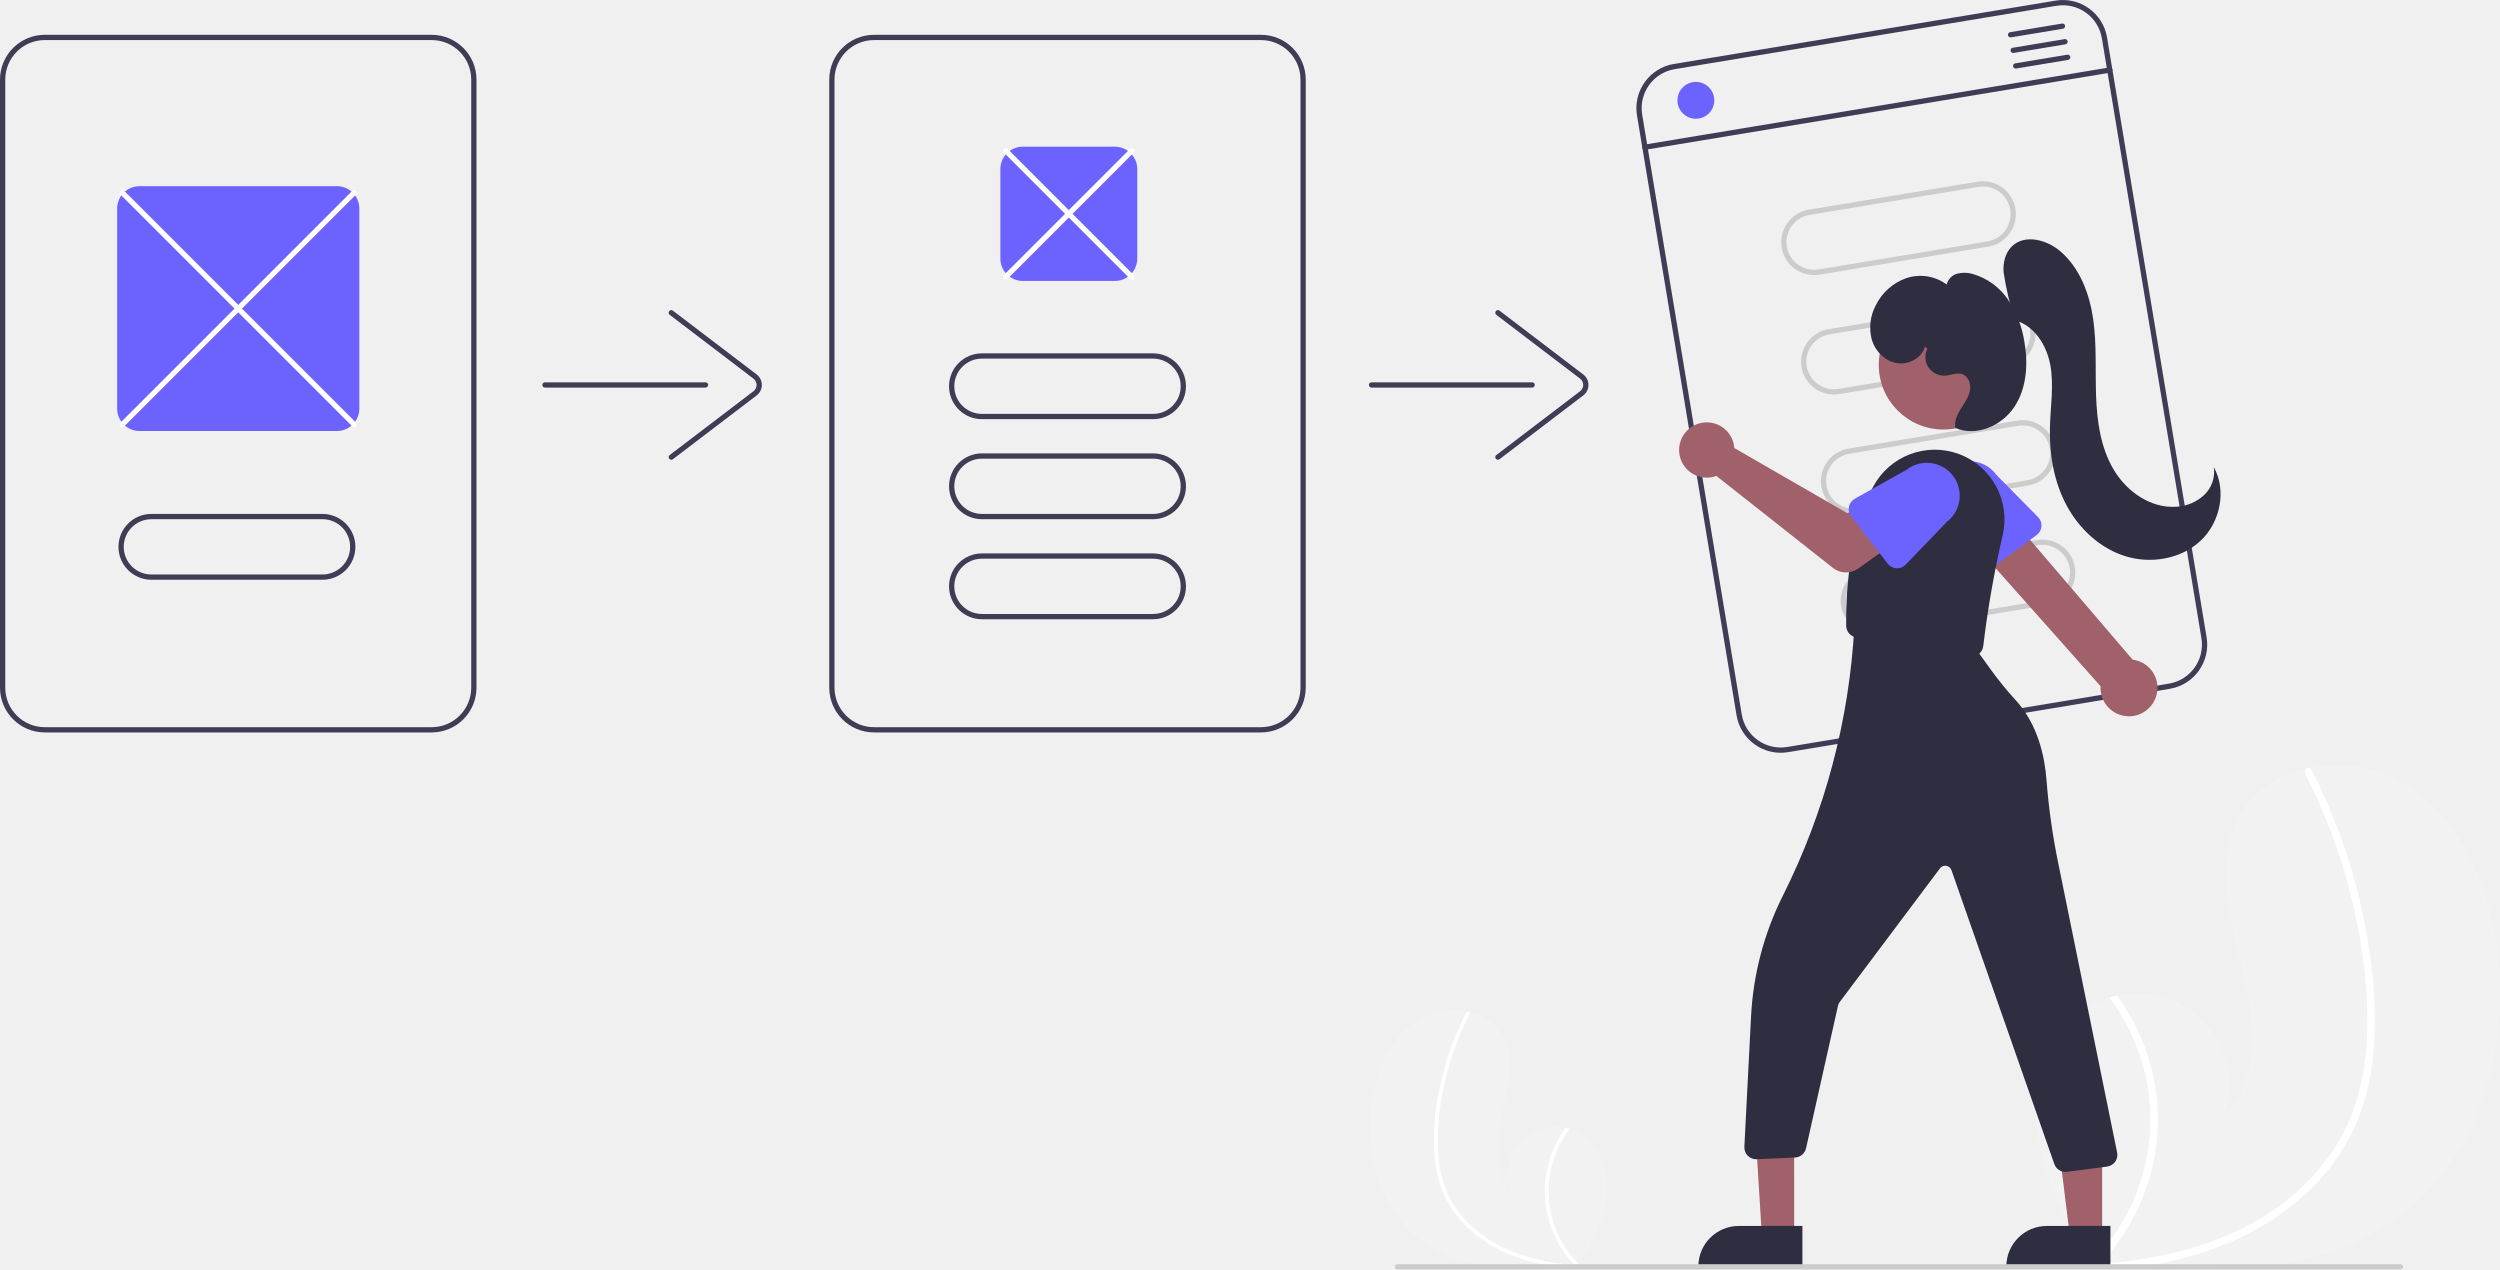
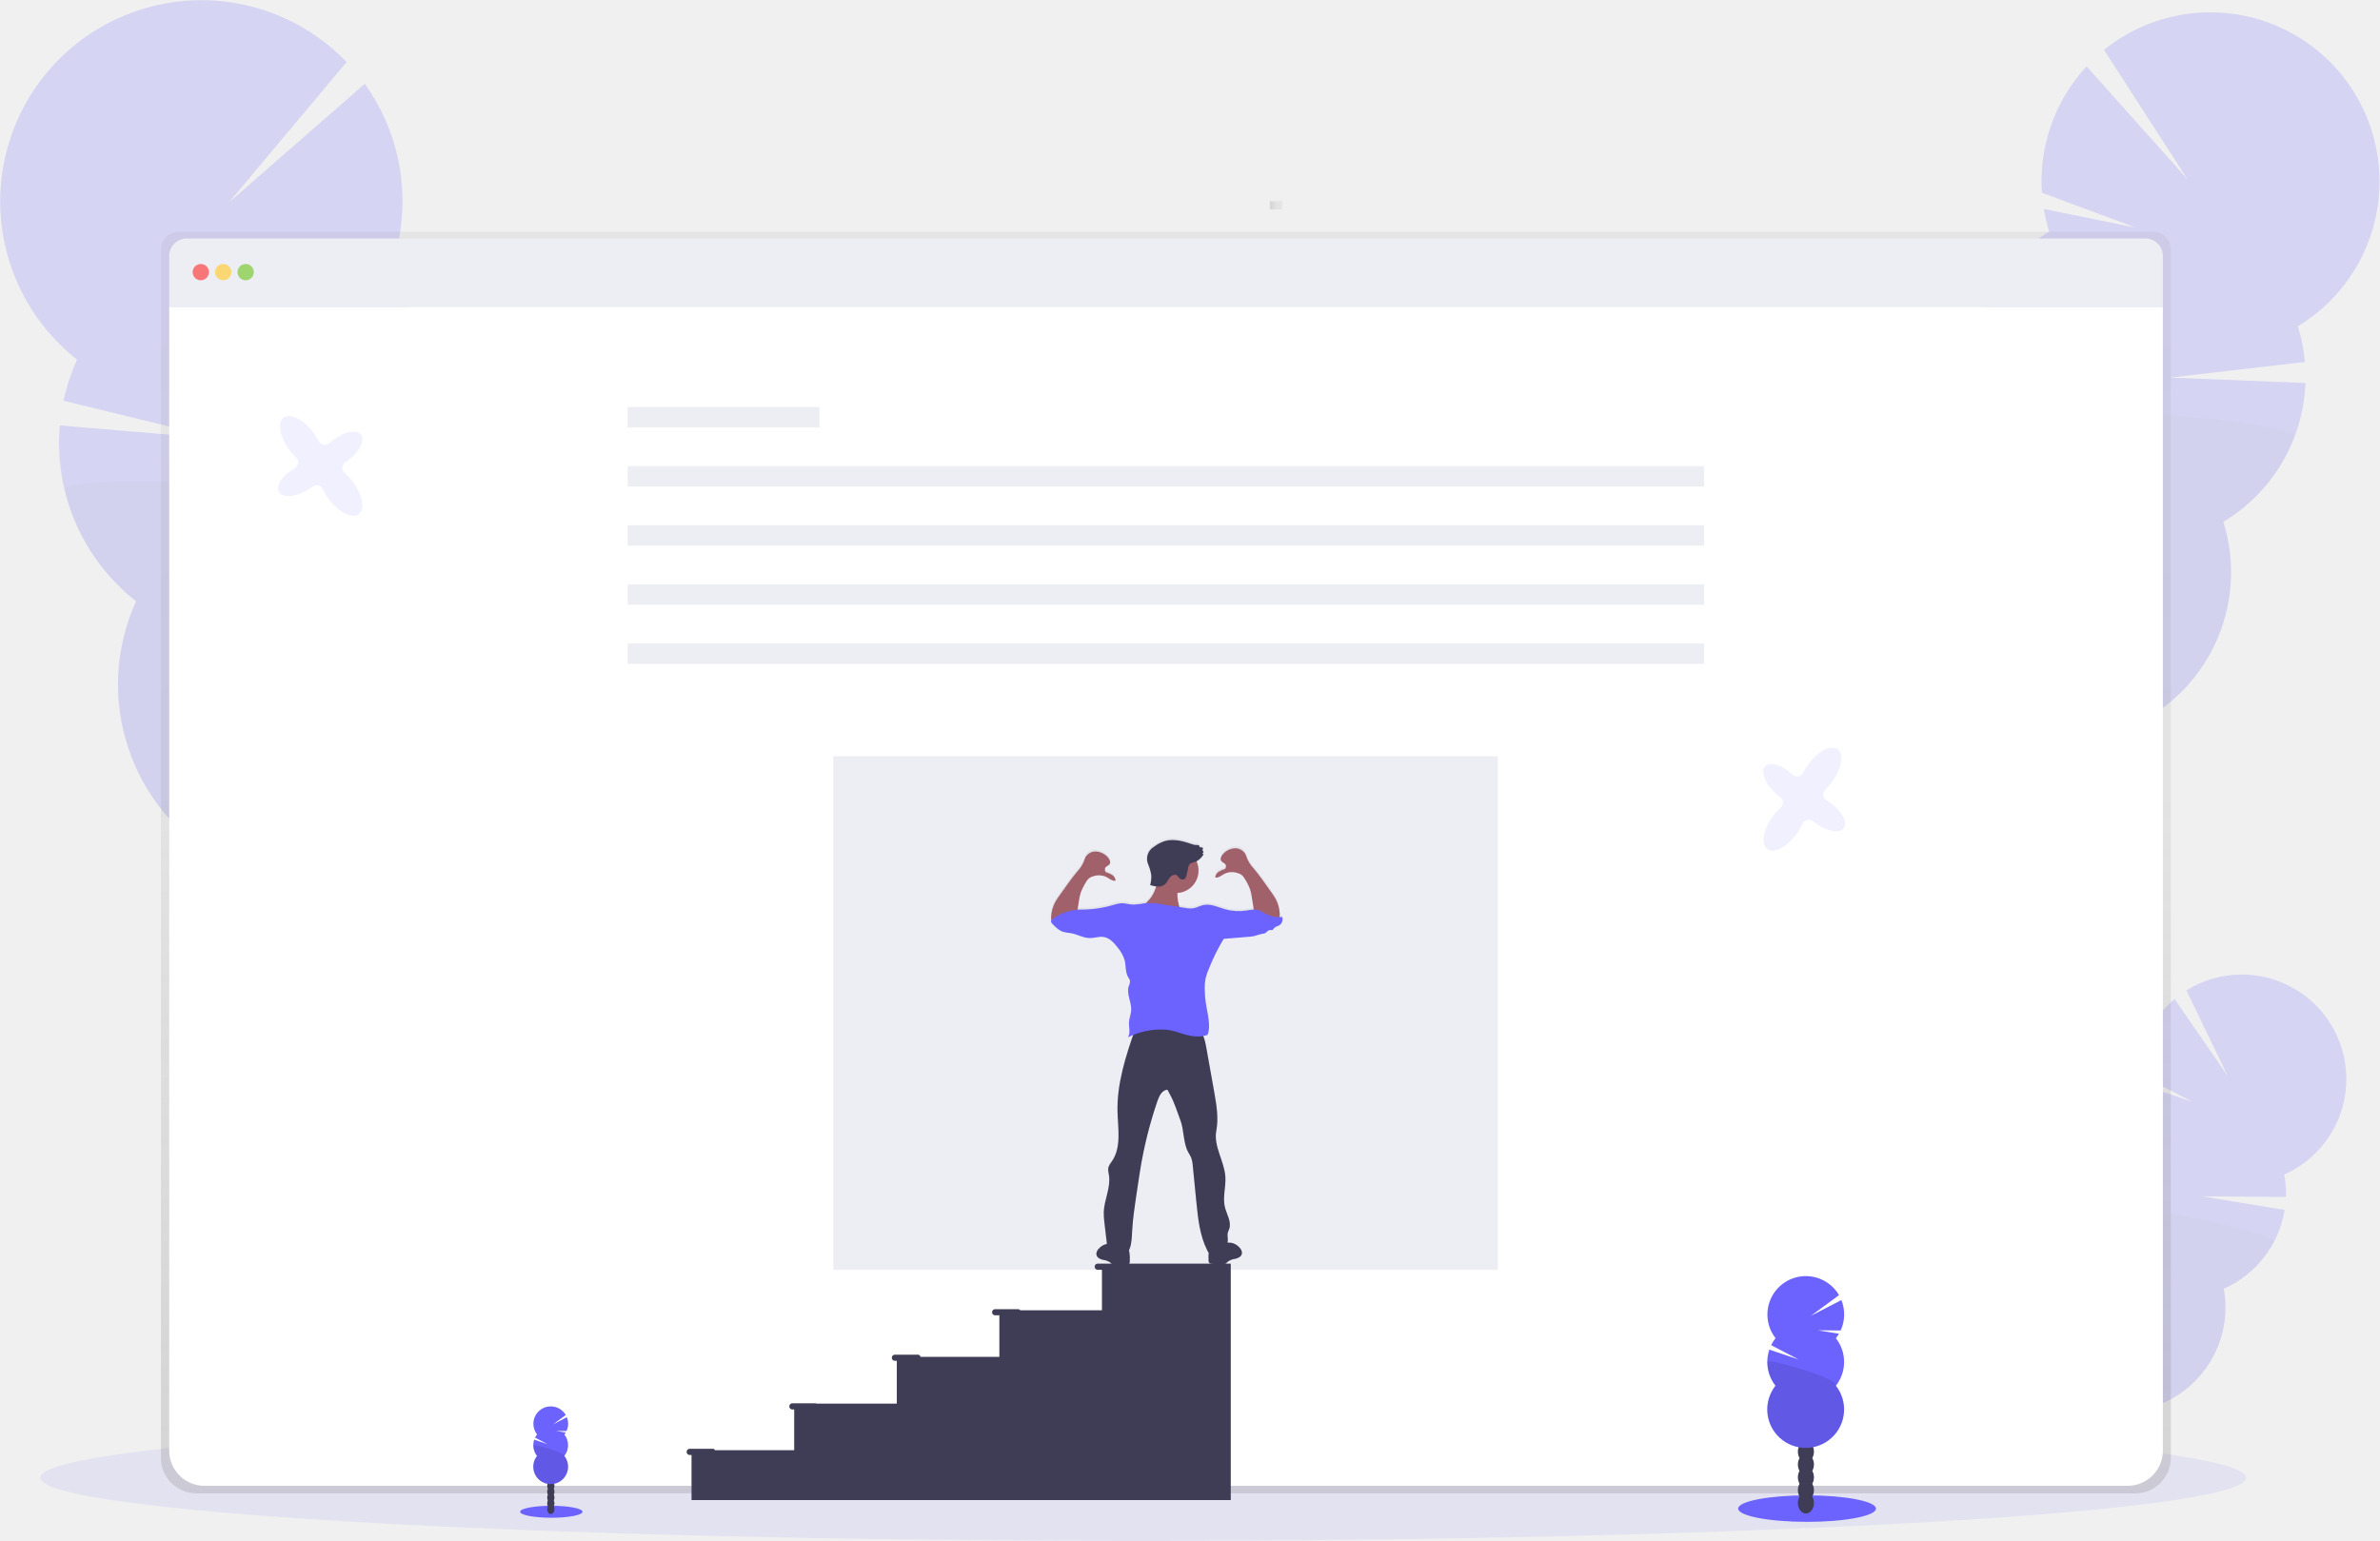
- <svg xmlns="http://www.w3.org/2000/svg" id="a3114df7-b6e7-4378-8d7a-972bbe08a3fa" width="949.651" height="482.323" data-name="Layer 1" viewBox="0 0 949.651 482.323">
-   <path fill="#f2f2f2" d="M1035.498,671.742c-27.641,19.913-63.463,20.913-98.088,18.466-4.835-.341-9.636-.741-14.392-1.173-.029-.007-.066-.005-.096-.012-.229-.022-.458-.044-.676-.056-.982-.092-1.964-.184-2.936-.276l.23.438.721,1.36c-.259-.455-.518-.901-.777-1.356-.076-.137-.162-.273-.237-.409-8.97-15.609-17.866-31.792-20.136-49.615-2.346-18.5,4.247-39.449,20.529-48.542a32.856,32.856,0,0,1,6.742-2.824c.974-.296,1.961-.536,2.959-.748a35.217,35.217,0,0,1,40.955,45.781c13.805-14.155,11.229-37.119,6.468-56.311-4.771-19.191-10.547-40.546-.843-57.784,5.394-9.595,14.88-15.547,25.526-17.946.327-.07.653-.141.98-.202a51.397,51.397,0,0,1,36.926,6.47c20.356,12.827,30.811,37.148,34.204,60.973C1079.023,606.314,1066.924,649.1,1035.498,671.742Z" transform="translate(-125.1743 -208.8385)" />
-   <path fill="#fff" d="M1026.573,610.285a87.371,87.371,0,0,1-6.03,24.621,75.866,75.866,0,0,1-11.779,19.24c-9.935,11.951-23.071,20.936-37.337,26.922a139.897,139.897,0,0,1-34.017,9.14c-4.835-.341-9.636-.741-14.392-1.173-.029-.007-.066-.005-.096-.012-.229-.022-.458-.044-.676-.056-.982-.092-1.964-.184-2.936-.276l.23.438.721,1.36c-.259-.455-.518-.901-.777-1.356-.076-.137-.162-.273-.237-.409A77.332,77.332,0,0,0,940.919,621.075a77.995,77.995,0,0,0-14.537-33.333c.974-.296,1.961-.536,2.959-.748a80.865,80.865,0,0,1,7.376,12.217,79.236,79.236,0,0,1,6.836,49.293,81.01,81.01,0,0,1-20.525,40.407c.923-.065,1.856-.14,2.768-.224,17.284-1.464,34.532-5.18,50.209-12.791a90.428,90.428,0,0,0,33.876-27.796c9.494-13.094,13.678-28.844,14.397-44.852.762-17.138-1.462-34.577-5.373-51.243a215.082,215.082,0,0,0-18.073-49.23,1.546,1.546,0,0,1,.614-2.041,1.315,1.315,0,0,1,.98-.202,1.145,1.145,0,0,1,.756.648c.988,1.929,1.958,3.858,2.891,5.81a217.523,217.523,0,0,1,17.028,51.075C1026.537,575.106,1028.371,592.932,1026.573,610.285Z" transform="translate(-125.1743 -208.8385)" />
-   <path fill="#f2f2f2" d="M665.656,680.541c14.12,10.172,32.418,10.683,50.105,9.433,2.47-.174,4.922-.379,7.352-.599.015-.004.034-.002.049-.006.117-.011.234-.022.345-.029.501-.047,1.003-.094,1.5-.141l-.117.224-.368.695c.132-.233.265-.46.397-.693.039-.07.083-.139.121-.209,4.582-7.973,9.126-16.24,10.286-25.345,1.198-9.45-2.169-20.151-10.487-24.796a16.784,16.784,0,0,0-3.444-1.442c-.497-.151-1.002-.274-1.511-.382a17.99,17.99,0,0,0-20.921,23.386c-7.052-7.231-5.736-18.961-3.304-28.765,2.437-9.803,5.388-20.712.431-29.517a19.465,19.465,0,0,0-13.039-9.167c-.167-.036-.333-.072-.501-.103a26.254,26.254,0,0,0-18.862,3.305c-10.398,6.552-15.739,18.976-17.472,31.146C643.422,647.119,649.602,668.975,665.656,680.541Z" transform="translate(-125.1743 -208.8385)" />
-   <path fill="#fff" d="M670.215,649.147a44.631,44.631,0,0,0,3.08,12.577,38.754,38.754,0,0,0,6.017,9.828,49.653,49.653,0,0,0,19.073,13.752,71.462,71.462,0,0,0,17.376,4.669c2.47-.174,4.922-.379,7.352-.599.015-.004.034-.002.049-.006.117-.011.234-.022.345-.029.501-.047,1.003-.094,1.5-.141l-.117.224-.368.695c.132-.233.265-.46.397-.693.039-.07.083-.139.121-.209a39.503,39.503,0,0,1-11.071-34.556,39.841,39.841,0,0,1,7.426-17.027c-.497-.151-1.002-.274-1.511-.382a41.308,41.308,0,0,0-3.768,6.241,40.475,40.475,0,0,0-3.492,25.18,41.381,41.381,0,0,0,10.484,20.64c-.472-.033-.948-.072-1.414-.114a72.559,72.559,0,0,1-25.648-6.534,46.192,46.192,0,0,1-17.304-14.199c-4.85-6.689-6.987-14.734-7.354-22.911a96.69,96.69,0,0,1,2.744-26.176,109.868,109.868,0,0,1,9.232-25.148.79.79,0,0,0-.314-1.043.672.672,0,0,0-.501-.103.585.585,0,0,0-.386.331c-.505.985-1,1.971-1.477,2.968a111.115,111.115,0,0,0-8.698,26.09A89.455,89.455,0,0,0,670.215,649.147Z" transform="translate(-125.1743 -208.8385)" />
-   <path fill="#3f3d56" d="M289.174,222.062h-147a17.024,17.024,0,0,0-17,17v231a17.024,17.024,0,0,0,17,17h147a17.024,17.024,0,0,0,17-17v-231A17.024,17.024,0,0,0,289.174,222.062Zm15,248a15.018,15.018,0,0,1-15,15h-147a15.018,15.018,0,0,1-15-15v-231a15.018,15.018,0,0,1,15-15h147a15.018,15.018,0,0,1,15,15Z" transform="translate(-125.1743 -208.8385)" />
-   <path fill="#3f3d56" d="M604.174,487.062h-147a17.019,17.019,0,0,1-17-17v-231a17.019,17.019,0,0,1,17-17h147a17.019,17.019,0,0,1,17,17v231A17.019,17.019,0,0,1,604.174,487.062Zm-147-263a15.017,15.017,0,0,0-15,15v231a15.017,15.017,0,0,0,15,15h147a15.017,15.017,0,0,0,15-15v-231a15.017,15.017,0,0,0-15-15Z" transform="translate(-125.1743 -208.8385)" />
-   <path fill="#3f3d56" d="M393.174,356.062h-61a1,1,0,0,1,0-2h61a1,1,0,0,1,0,2Z" transform="translate(-125.1743 -208.8385)" />
-   <path fill="#3f3d56" d="M380.175,383.487a1,1,0,0,1-.607-1.795l31.823-24.244a3,3,0,0,0,0-4.772L379.568,328.431a1.0 1,0,0,1,1.212-1.591l31.823,24.244a4.999,4.999,0,0,1,0,7.954l-31.823,24.244A.994.994,0,0,1,380.175,383.487Z" transform="translate(-125.1743 -208.8385)" />
-   <path fill="#3f3d56" d="M707.174,356.062h-61a1,1,0,0,1,0-2h61a1,1,0,0,1,0,2Z" transform="translate(-125.1743 -208.8385)" />
-   <path fill="#3f3d56" d="M694.175,383.487a1,1,0,0,1-.607-1.795l31.823-24.244a3,3,0,0,0,0-4.772L693.568,328.431a1.0 1,0,0,1,1.212-1.591l31.823,24.244a4.999,4.999,0,0,1,0,7.954l-31.823,24.244A.994.994,0,0,1,694.175,383.487Z" transform="translate(-125.1743 -208.8385)" />
-   <path fill="#6c63ff" d="M548.674,315.562h-35a8.509,8.509,0,0,1-8.5-8.5v-34a8.509,8.509,0,0,1,8.5-8.5h35a8.51,8.51,0,0,1,8.5,8.5v34A8.509,8.509,0,0,1,548.674,315.562Z" transform="translate(-125.1743 -208.8385)" />
-   <path fill="#fff" d="M555.174,315.062a.996.996,0,0,1-.707-.293l-48-48a1.0 1,0,1,1,1.414-1.414l48,48a1,1,0,0,1-.707,1.707Z" transform="translate(-125.1743 -208.8385)" />
-   <path fill="#fff" d="M507.174,315.062a1,1,0,0,1-.707-1.707l48-48a1.0 1,0,1,1,1.414,1.414l-48,48A.996.996,0,0,1,507.174,315.062Z" transform="translate(-125.1743 -208.8385)" />
-   <path fill="#3f3d56" d="M563.174,368.062h-65a12.5,12.5,0,0,1,0-25h65a12.5,12.5,0,0,1,0,25Zm-65-23a10.5,10.5,0,0,0,0,21h65a10.5,10.5,0,0,0,0-21Z" transform="translate(-125.1743 -208.8385)" />
-   <path fill="#3f3d56" d="M563.174,406.062h-65a12.5,12.5,0,0,1,0-25h65a12.5,12.5,0,0,1,0,25Zm-65-23a10.5,10.5,0,0,0,0,21h65a10.5,10.5,0,0,0,0-21Z" transform="translate(-125.1743 -208.8385)" />
-   <path fill="#3f3d56" d="M563.174,444.062h-65a12.5,12.5,0,0,1,0-25h65a12.5,12.5,0,0,1,0,25Zm-65-23a10.5,10.5,0,0,0,0,21h65a10.5,10.5,0,0,0,0-21Z" transform="translate(-125.1743 -208.8385)" />
-   <path fill="#3f3d56" d="M906.006,209.069,760.989,233.137a17.024,17.024,0,0,0-13.987,19.554L784.823,480.574a17.024,17.024,0,0,0,19.554,13.987l145.016-24.068a17.024,17.024,0,0,0,13.987-19.554L925.56,223.057A17.024,17.024,0,0,0,906.006,209.069ZM961.408,451.267a15.018,15.018,0,0,1-12.342,17.253L804.049,492.588A15.018,15.018,0,0,1,786.796,480.246l-37.821-227.883a15.018,15.018,0,0,1,12.342-17.253L906.333,211.042A15.018,15.018,0,0,1,923.587,223.384Z" transform="translate(-125.1743 -208.8385)" />
-   <path fill="#ccc" d="M880.46,302.513l-64.123,10.642a12.5,12.5,0,0,1-4.093-24.663l64.123-10.642a12.5,12.5,0,0,1,4.093,24.663ZM812.572,290.465a10.5,10.5,0,0,0,3.438,20.717l64.123-10.642a10.5,10.5,0,0,0-3.438-20.717Z" transform="translate(-125.1743 -208.8385)" />
-   <path fill="#ccc" d="M887.992,347.892l-64.123,10.642a12.5,12.5,0,1,1-4.093-24.663l64.123-10.642a12.5,12.5,0,0,1,4.093,24.663ZM820.103,335.845a10.5,10.5,0,0,0,3.438,20.717L887.664,345.919a10.5,10.5,0,0,0-3.438-20.717Z" transform="translate(-125.1743 -208.8385)" />
-   <path fill="#ccc" d="M895.523,393.271l-64.123,10.642a12.5,12.5,0,1,1-4.093-24.663l64.123-10.642a12.5,12.5,0,0,1,4.093,24.663Zm-67.889-12.047a10.5,10.5,0,1,0,3.438,20.717l64.123-10.642a10.5,10.5,0,1,0-3.438-20.717Z" transform="translate(-125.1743 -208.8385)" />
-   <path fill="#ccc" d="M903.054,438.651l-64.123,10.642a12.5,12.5,0,0,1-4.093-24.663l64.123-10.642a12.5,12.5,0,0,1,4.093,24.663Zm-67.889-12.047a10.5,10.5,0,1,0,3.438,20.717L902.727,436.678a10.5,10.5,0,0,0-3.438-20.717Z" transform="translate(-125.1743 -208.8385)" />
-   <path fill="#3f3d56" d="M926.766,236.433l-176.585,29.307a1,1,0,1,1-.327-1.973l176.585-29.307a1,1,0,1,1,.327,1.973Z" transform="translate(-125.1743 -208.8385)" />
-   <circle cx="644.19" cy="38.114" r="7" fill="#6c63ff" />
-   <path fill="#3f3d56" d="M908.793,219.757l-19.73,3.275a1,1,0,0,1-.327-1.973l19.73-3.275a1,1,0,0,1,.327,1.973Z" transform="translate(-125.1743 -208.8385)" />
-   <path fill="#3f3d56" d="M909.776,225.676l-19.73,3.275a1,1,0,0,1-.327-1.973l19.73-3.275a1,1,0,0,1,.327,1.973Z" transform="translate(-125.1743 -208.8385)" />
-   <path fill="#3f3d56" d="M910.758,231.595l-19.73,3.275a1,1,0,1,1-.327-1.973l19.73-3.275a1,1,0,1,1,.327,1.973Z" transform="translate(-125.1743 -208.8385)" />
-   <path fill="#6c63ff" d="M253.174,372.562h-75a8.509,8.509,0,0,1-8.5-8.5v-76a8.509,8.509,0,0,1,8.5-8.5h75a8.51,8.51,0,0,1,8.5,8.5v76A8.509,8.509,0,0,1,253.174,372.562Z" transform="translate(-125.1743 -208.8385)" />
-   <path fill="#3f3d56" d="M247.674,429.062h-65a12.5,12.5,0,1,1,0-25h65a12.5,12.5,0,1,1,0,25Zm-65-23a10.5,10.5,0,1,0,0,21h65a10.5,10.5,0,1,0,0-21Z" transform="translate(-125.1743 -208.8385)" />
-   <path fill="#fff" d="M259.674,371.062a.997.997,0,0,1-.707-.293l-88-88a1,1,0,1,1,1.414-1.414l88,88a1,1,0,0,1-.707,1.707Z" transform="translate(-125.1743 -208.8385)" />
-   <path fill="#fff" d="M171.674,371.062a1,1,0,0,1-.707-1.707l88-88a1,1,0,1,1,1.414,1.414l-88,88A.997.997,0,0,1,171.674,371.062Z" transform="translate(-125.1743 -208.8385)" />
-   <path fill="#a0616a" d="M944.228,473.251a10.743,10.743,0,0,0-8.95-13.829l-51.333-59.983-11.973,12.571,51.131,57.513a10.801,10.801,0,0,0,21.125,3.728Z" transform="translate(-125.1743 -208.8385)" />
-   <path fill="#6c63ff" d="M898.815,412.075l-18.349,13.411a4.5,4.5,0,0,1-6.638-1.539l-10.545-20.056A12.497,12.497,0,0,1,883.506,389.202l15.859,16.081a4.5,4.5,0,0,1-.55,6.792Z" transform="translate(-125.1743 -208.8385)" />
-   <circle cx="738.233" cy="138.601" r="24.561" fill="#a0616a" />
-   <path fill="#2f2e41" d="M874.076,458.248a4.56,4.56,0,0,1-.76-.063l-43.095-7.254a4.492,4.492,0,0,1-3.753-4.367c-.131-9.859.607-34.748,10.266-52.876A26.491,26.491,0,0,1,885.93,412.073a392.997,392.997,0,0,0-7.402,42.21,4.497,4.497,0,0,1-4.452,3.965Z" transform="translate(-125.1743 -208.8385)" />
-   <path fill="#a0616a" d="M783.723,377.377a10.526,10.526,0,0,1,.239,1.64l42.957,24.782,10.441-6.011L848.492,412.36l-17.45,12.438a8,8,0,0,1-9.598-.234l-44.297-34.946a10.497,10.497,0,1,1,6.576-12.241Z" transform="translate(-125.1743 -208.8385)" />
-   <path fill="#6c63ff" d="M827.51,401.322a4.495,4.495,0,0,1,2.211-3.025l19.713-11.023a12.497,12.497,0,0,1,15.327,19.744l-15.717,16.321a4.5,4.5,0,0,1-6.804-.373l-13.884-17.994A4.495,4.495,0,0,1,827.51,401.322Z" transform="translate(-125.1743 -208.8385)" />
-   <polygon fill="#a0616a" points="681.537 469.689 669.277 469.689 666.391 422.554 681.539 422.401 681.537 469.689" />
-   <path fill="#2f2e41" d="M809.838,690.412l-39.531-.001v-.5A15.386,15.386,0,0,1,785.694,674.524h.001l24.144.001Z" transform="translate(-125.1743 -208.8385)" />
-   <polygon fill="#a0616a" points="798.537 469.689 786.277 469.689 780.445 422.401 798.539 422.401 798.537 469.689" />
-   <path fill="#2f2e41" d="M926.838,690.412l-39.531-.001v-.5A15.386,15.386,0,0,1,902.694,674.524h.001l24.144.001Z" transform="translate(-125.1743 -208.8385)" />
-   <path fill="#2f2e41" d="M909.773,654.006a4.523,4.523,0,0,1-4.253-3.014L866.451,539.365a2.5,2.5,0,0,0-4.36-.674l-38.111,50.813a3.535,3.535,0,0,0-.615,1.335l-12.144,54.18a4.508,4.508,0,0,1-4.187,3.511l-14.545.661a4.448,4.448,0,0,1-3.396-1.322,4.506,4.506,0,0,1-1.303-3.402l2.536-49.452a115.399,115.399,0,0,1,12.104-45.972A259.338,259.338,0,0,0,829.566,446.865l.031-.554,44.752,7.12,6.718,9.302a128.631,128.631,0,0,0,9.725,12.016c8.556,9.276,11.124,21.683,11.772,30.456a253.547,253.547,0,0,0,4.57,32.089L929.327,646.355a4.5,4.5,0,0,1-3.763,5.629l-15.215,1.984A4.418,4.418,0,0,1,909.773,654.006Z" transform="translate(-125.1743 -208.8385)" />
-   <path fill="#2f2e41" d="M890.565,330.392a108.931,108.931,0,0,1-4.305-18.145c-.287-3.587.632-7.446,3.244-9.92,4.888-4.631,13.193-2.425,18.305,1.958,7.388,6.334,11.072,16.069,12.465,25.7s.78,19.425,1.115,29.151,1.726,19.726,6.684,28.099,14.159,14.801,23.865,14.088a16.795,16.795,0,0,0,10.514-4.456,12.191,12.191,0,0,0,3.661-10.586c4.96,8.882,2.446,20.921-4.953,27.904s-18.78,8.957-28.507,5.975-17.733-10.457-22.515-19.437-6.534-19.353-6.28-29.524c.195-7.81,1.523-15.684.203-23.385s-6.139-15.519-13.738-17.332Z" transform="translate(-125.1743 -208.8385)" />
-   <path fill="#2f2e41" d="M856.438,340.516c-1.296,4.328-6.251,6.997-10.71,6.265s-8.124-4.403-9.479-8.713a17.938,17.938,0,0,1,1.402-13.151,20.478,20.478,0,0,1,11.717-10.437,16.814,16.814,0,0,1,15.289,2.443,5.623,5.623,0,0,1,3.929-4.109,10.745,10.745,0,0,1,5.897.087,24.296,24.296,0,0,1,13.522,9.837,39.536,39.536,0,0,1,6.129,15.798c1.509,8.469.952,17.722-3.804,24.89s-14.487,11.4-22.381,7.982c-.492-2.516.674-5.05,2.023-7.231s2.948-4.305,3.466-6.816-.475-5.583-2.904-6.404c-2.072-.701-4.282.434-6.465.572a7.084,7.084,0,0,1-6.795-10.207Z" transform="translate(-125.1743 -208.8385)" />
-   <path fill="#ccc" d="M1036.989,691.062h-381a1,1,0,0,1,0-2h381a1,1,0,0,1,0,2Z" transform="translate(-125.1743 -208.8385)" />
+ <svg xmlns="http://www.w3.org/2000/svg" xmlns:xlink="http://www.w3.org/1999/xlink" id="bf987f75-b15a-4b7f-a137-75b4492c4a21" width="1167.52" height="756.03" data-name="Layer 1" viewBox="0 0 1167.52 756.03">
+   <defs>
+     <linearGradient id="b752362c-f89d-48d5-9dd1-266417fc8d3c" x1="588.17" x2="588.17" y1="804.7" y2="185.7" gradientUnits="userSpaceOnUse">
+       <stop offset="0" stop-color="gray" stop-opacity=".25" />
+       <stop offset=".54" stop-color="gray" stop-opacity=".12" />
+       <stop offset="1" stop-color="gray" stop-opacity=".1" />
+     </linearGradient>
+     <linearGradient id="a11e32f9-0bc0-4cef-b66b-30dd4b707f0c" x1="567.7" x2="567.7" y1="1179.83" y2="1173.83" gradientTransform="translate(74.47 -1004.13)" xlink:href="#b752362c-f89d-48d5-9dd1-266417fc8d3c" />
+     <linearGradient id="ada07a9a-e50a-4215-9506-0eaaef22308f" x1="588.52" x2="588.52" y1="693.03" y2="483.16" xlink:href="#b752362c-f89d-48d5-9dd1-266417fc8d3c" />
+   </defs>
+   <ellipse cx="560.76" cy="725.03" fill="#6c63ff" opacity=".1" rx="541" ry="31" />
+   <g opacity=".2">
+     <path fill="#3f3d56" d="M1023.5,798.41a17.73,17.73,0,0,1-1.73,2.67q-8.64-6.09-17.57-11.93c.12-.25.25-.51.39-.76a16.84,16.84,0,0,1,6-6.52c3.29-2,7-2.48,10-.86s4.76,4.94,4.94,8.78A16.84,16.84,0,0,1,1023.5,798.41Z" transform="translate(-16.24 -71.99)" />
+     <ellipse cx="1022.06" cy="778.26" fill="#3f3d56" rx="14.01" ry="10.7" transform="translate(-160.29 1245.24) rotate(-62.09)" />
+     <ellipse cx="1030.07" cy="763.12" fill="#3f3d56" rx="14.01" ry="10.7" transform="translate(-142.65 1244.27) rotate(-62.09)" />
+     <ellipse cx="1038.09" cy="747.99" fill="#3f3d56" rx="14.01" ry="10.7" transform="translate(-125.01 1243.3) rotate(-62.09)" />
+     <ellipse cx="1046.11" cy="732.85" fill="#3f3d56" rx="14.01" ry="10.7" transform="translate(-107.37 1242.33) rotate(-62.09)" />
+     <path fill="#6c63ff" d="M1065.55,610.51a51.89,51.89,0,0,1-.78-7l27,9.08-27-14A51.4,51.4,0,0,1,1083,562.14L1109.11,600l-20.31-42.07a51.28,51.28,0,1,1,48,90.35,51.19,51.19,0,0,1,.8,11l-41.15-.32,40.52,6.67a51.33,51.33,0,0,1-29.84,38.68,51.28,51.28,0,1,1-71.23-37.72,51.29,51.29,0,0,1,29.67-56Z" transform="translate(-16.24 -71.99)" />
+     <path d="M1131.64,681.39a51,51,0,0,1-24.53,22.88,51.28,51.28,0,1,1-71.23-37.72C1033.89,655.62,1134.34,676.31,1131.64,681.39Z" opacity=".1" transform="translate(-16.24 -71.99)" />
+   </g>
+   <g opacity=".2">
+     <path fill="#3f3d56" d="M991.37,495.94a31.64,31.64,0,0,1-2.25,4.64q-15.11-8.06-30.61-15.66c.14-.43.3-.88.47-1.31a27.2,27.2,0,0,1,8.3-11.66c4.87-3.9,10.74-5.37,16-3.38s8.62,7,9.67,13.11A27.21,27.21,0,0,1,991.37,495.94Z" transform="translate(-16.24 -71.99)" />
+     <ellipse cx="985.03" cy="463.85" fill="#3f3d56" rx="22.69" ry="17.33" transform="translate(184.88 1147.47) rotate(-69.16)" />
+     <ellipse cx="994.89" cy="437.94" fill="#3f3d56" rx="22.69" ry="17.33" transform="translate(215.46 1139.99) rotate(-69.16)" />
+     <ellipse cx="1004.76" cy="412.02" fill="#3f3d56" rx="22.69" ry="17.33" transform="translate(246.03 1132.51) rotate(-69.16)" />
+     <ellipse cx="1014.62" cy="386.11" fill="#3f3d56" rx="22.69" ry="17.33" transform="translate(276.61 1125.04) rotate(-69.16)" />
+     <path fill="#6c63ff" d="M1021.49,185.69a83.36,83.36,0,0,1-2.65-11.18l45.22,9.21-46.16-17.18a83.11,83.11,0,0,1,21.91-62L1089.37,160l-41-63.53a83,83,0,1,1,95.09,135.6,83.42,83.42,0,0,1,3.46,17.51l-66.17,7.68,66.43,2.65A83.07,83.07,0,0,1,1106.93,328a83,83,0,1,1-122-46.42,83,83,0,0,1,36.52-95.93Z" transform="translate(-16.24 -71.99)" />
+     <path d="M1141.79,286.39A82.59,82.59,0,0,1,1106.93,328a83,83,0,1,1-122-46.42C979.6,264.46,1145.11,277.69,1141.79,286.39Z" opacity=".1" transform="translate(-16.24 -71.99)" />
+   </g>
+   <g opacity=".2">
+     <path fill="#3f3d56" d="M194.62,582.15a37.29,37.29,0,0,0,2,5.8q19-7.28,38.43-14c-.11-.53-.22-1.08-.36-1.62a32.41,32.41,0,0,0-8.07-15c-5.18-5.32-11.89-7.92-18.34-6.34s-11.2,7-13.35,14A32.49,32.49,0,0,0,194.62,582.15Z" transform="translate(-16.24 -71.99)" />
+     <ellipse cx="206.83" cy="545.22" fill="#3f3d56" rx="20.61" ry="26.98" transform="translate(-139.61 -7.4) rotate(-13.72)" />
+     <ellipse cx="199.01" cy="513.19" fill="#3f3d56" rx="20.61" ry="26.98" transform="translate(-132.24 -10.16) rotate(-13.72)" />
+     <ellipse cx="191.2" cy="481.16" fill="#3f3d56" rx="20.61" ry="26.98" transform="translate(-124.87 -12.93) rotate(-13.72)" />
+     <ellipse cx="183.38" cy="449.12" fill="#3f3d56" rx="20.61" ry="26.98" transform="translate(-117.5 -15.7) rotate(-13.72)" />
+     <path fill="#6c63ff" d="M204.82,211.62a97.86,97.86,0,0,0,4.78-12.8L154.89,203l57-13.46a98.81,98.81,0,0,0-16.71-76.43L128.5,171.35l57.77-68.92a98.72,98.72,0,1,0-132.2,146,99.32,99.32,0,0,0-6.67,20.16l76.95,18.81-78.78-6.67A98.81,98.81,0,0,0,83,367a98.71,98.71,0,1,0,150.76-36.8,98.71,98.71,0,0,0-29-118.58Z" transform="translate(-16.24 -71.99)" />
+     <path d="M48,312.71A98.29,98.29,0,0,0,83,367a98.71,98.71,0,1,0,150.76-36.8C242.64,310.75,45.39,302,48,312.71Z" opacity=".1" transform="translate(-16.24 -71.99)" />
+   </g>
+   <path fill="url(#b752362c-f89d-48d5-9dd1-266417fc8d3c)" d="M1072.54,185.7H103.8a8.64,8.64,0,0,0-8.63,8.66V787.24a17.43,17.43,0,0,0,17.4,17.46h951.2a17.43,17.43,0,0,0,17.4-17.46V194.36A8.65,8.65,0,0,0,1072.54,185.7Z" transform="translate(-16.24 -71.99)" />
+   <path fill="#fff" d="M1077.25,222.51V783.75A17.26,17.26,0,0,1,1060,801H116.51a17.26,17.26,0,0,1-17.26-17.26V222.51Z" transform="translate(-16.24 -71.99)" />
+   <path fill="#ededf4" d="M1077.25,197.57v24.94h-978V197.57a8.56,8.56,0,0,1,8.56-8.56h960.88A8.56,8.56,0,0,1,1077.25,197.57Z" transform="translate(-16.24 -71.99)" />
+   <circle cx="98.51" cy="133.52" r="4" fill="#fa5959" opacity=".8" />
+   <circle cx="109.51" cy="133.52" r="4" fill="#fed253" opacity=".8" />
+   <circle cx="120.51" cy="133.52" r="4" fill="#8ccf4d" opacity=".8" />
+   <rect width="4" height="6" x="640.17" y="169.7" fill="url(#a11e32f9-0bc0-4cef-b66b-30dd4b707f0c)" transform="translate(798.63 -541.45) rotate(90)" />
+   <rect width="94" height="10" x="307.93" y="199.71" fill="#ededf4" />
+   <rect width="528" height="10" x="307.93" y="228.71" fill="#ededf4" />
+   <rect width="528" height="10" x="307.93" y="257.71" fill="#ededf4" />
+   <rect width="528" height="10" x="307.93" y="286.71" fill="#ededf4" />
+   <rect width="528" height="10" x="307.93" y="315.71" fill="#ededf4" />
+   <rect width="326" height="252" x="408.76" y="371.03" fill="#ededf4" />
+   <path fill="url(#ada07a9a-e50a-4215-9506-0eaaef22308f)" d="M645.2,521.09c-.42,0-.84.06-1.27.07a5.58,5.58,0,0,0,.14-1.78,17,17,0,0,0-2-7.21,31.3,31.3,0,0,0-2.48-3.76c-2.72-3.76-5.24-7.6-8.23-11.15a17.93,17.93,0,0,1-3.17-4.67,22.83,22.83,0,0,0-1.08-2.71,5.83,5.83,0,0,0-5.45-2.65,8.65,8.65,0,0,0-5.52,2.92c-.84.9-1.53,2.29-.83,3.31s2.22,1.15,2.31,2.27c0,.6,0,1.58-.61,1.77a10.87,10.87,0,0,0-3.06,1.34,3.61,3.61,0,0,0-1.61,2.8c1.73.26,3.18-1.19,4.75-2a8.77,8.77,0,0,1,6.28-.23,5.88,5.88,0,0,1,2.16,1.09,7.61,7.61,0,0,1,1.4,1.88,20.07,20.07,0,0,1,3.46,9.38l.88,5.62a36.49,36.49,0,0,0-3.88.52,24.37,24.37,0,0,1-10.33-.7c-3.5-1-7-2.82-10.61-2-1.69.37-3.23,1.31-4.94,1.58a13.53,13.53,0,0,1-4-.21l-2.75-.44c-.09-.23-.16-.47-.23-.71a20.74,20.74,0,0,1-.78-6.17,11,11,0,0,0,9.4-15.59,9.33,9.33,0,0,0,3.55-3.53L606,490l.66-1a1.18,1.18,0,0,1-.19-1.87,3.77,3.77,0,0,0-1.89-.42c.21-.39-.13-.87-.54-1a4.7,4.7,0,0,0-1.3-.08,6.37,6.37,0,0,1-1.86-.43c-4.27-1.47-8.9-2.76-13.25-1.53a16.57,16.57,0,0,0-5.29,2.78,6.91,6.91,0,0,0-2.82,9.07,23.48,23.48,0,0,1,1.41,5.09,16.16,16.16,0,0,1-.55,4.83,19.69,19.69,0,0,0,2.91.65,16.5,16.5,0,0,1-2.89,5.92,23.52,23.52,0,0,1-2,2.21h-.12a48.59,48.59,0,0,1-6,.74c-2.12,0-4.2-.8-6.31-.65a17.11,17.11,0,0,0-3.67.83,56.23,56.23,0,0,1-16.91,2.26l-.69.07.64-4.08a20.07,20.07,0,0,1,3.46-9.38,7.61,7.61,0,0,1,1.4-1.88,5.92,5.92,0,0,1,2.17-1.09,8.74,8.74,0,0,1,6.27.23c1.57.77,3,2.22,4.76,2a3.64,3.64,0,0,0-1.62-2.8,10.87,10.87,0,0,0-3.06-1.34c-.58-.19-.66-1.17-.61-1.77.09-1.12,1.68-1.36,2.31-2.28s0-2.4-.83-3.31a8.66,8.66,0,0,0-5.52-2.91,5.81,5.81,0,0,0-5.44,2.65,21.29,21.29,0,0,0-1.09,2.71,17.93,17.93,0,0,1-3.17,4.67c-3,3.55-5.51,7.39-8.23,11.15a33.31,33.31,0,0,0-2.48,3.75,17.24,17.24,0,0,0-2,7.22,5.64,5.64,0,0,0,.14,1.79,1.15,1.15,0,0,0-.11.45,2.08,2.08,0,0,0,.78,1.4c1.53,1.54,3.14,3.13,5.2,3.79a31.94,31.94,0,0,0,3.89.67c3.16.57,6.07,2.4,9.28,2.39,2.21,0,4.39-.88,6.57-.57,3,.41,5.16,2.85,7,5.22a18,18,0,0,1,3.45,6.31c.71,2.79.27,5.93,1.76,8.39a5.71,5.71,0,0,1,.86,1.66,5.56,5.56,0,0,1-.61,2.72c-1.26,3.87,1.5,8,1.21,12-.14,1.95-1,3.79-1.09,5.74-.15,2.51.87,5.32-.53,7.41.85-.44,1.71-.83,2.59-1.18-4.2,12.31-8,25-7.71,37.94.22,8.39,2,17.63-2.82,24.52a9.68,9.68,0,0,0-1.61,2.75c-.38,1.35,0,2.78.25,4.16.89,6-2.35,11.91-2.57,18a36.29,36.29,0,0,0,.36,5.61l1.18,10.14a7.36,7.36,0,0,0-3.22,1.6c-1.24,1-2.33,2.64-1.75,4.14.47,1.21,1.85,1.79,3.12,2.09a7.82,7.82,0,0,1,3.62,1.37,13.88,13.88,0,0,0,1.09,1.08,4,4,0,0,0,2.42.45c1.53-.06,3-.19,4.56-.4a1.81,1.81,0,0,0,.91-.29,2,2,0,0,0,.51-1.5,19.87,19.87,0,0,0-.19-4.56c-.06-.29-.14-.57-.22-.86a17.75,17.75,0,0,0,1.11-4c.31-2,.36-4.09.49-6.14.3-5.22,1-10.4,1.8-15.58l1-6.66c.31-2.19.63-4.38,1-6.57A206.62,206.62,0,0,1,584,611.59c.85-2.43,2.3-5.28,4.87-5.35l1.53,3c2,3.76,3.22,7.93,4.74,11.88,2,5.19,1.32,11.25,4,16.13.44.81,1,1.58,1.33,2.43a14,14,0,0,1,.82,4.07l1.77,18c.8,8.09,1.66,16.4,5.29,23.67a9.12,9.12,0,0,0,.8,1.34,23.25,23.25,0,0,0-.05,3.64,1.43,1.43,0,0,0,1.42,1.79c1.51.2,3,.33,4.55.39a4,4,0,0,0,2.42-.45,11.2,11.2,0,0,0,1.1-1.08,7.78,7.78,0,0,1,3.61-1.37c1.27-.29,2.65-.87,3.12-2.09.59-1.5-.51-3.13-1.75-4.14a7,7,0,0,0-3.56-1.65,5.92,5.92,0,0,1-1.62-.13,8,8,0,0,0,.12-2,10,10,0,0,1-.1-2.38,14.13,14.13,0,0,1,.82-2.34c1.15-3.54-1.3-7.14-2.16-10.76-1.15-4.82.56-9.87.25-14.82-.48-7.77-5.9-15.06-4.46-22.71,1.15-6.12.17-12.41-.92-18.54l-4-22.81a25.28,25.28,0,0,0-1.45-5.41,12.75,12.75,0,0,0,2.18-.58c1-2.44.83-5.13.53-7.75s-1-5.18-1.35-7.78a51.29,51.29,0,0,1-.52-6.31,25.43,25.43,0,0,1,.44-6.22,29.92,29.92,0,0,1,1.87-5.23,92.87,92.87,0,0,1,7-14c4.11-.32,8.09-.67,12.19-1a16.93,16.93,0,0,0,2.92-.39,36.93,36.93,0,0,1,3.73-1.07,5,5,0,0,0,1.38-.27c.9-.41,1.45-1.56,2.44-1.6a4.24,4.24,0,0,0,1.12,0c.44-.14.66-.62,1-1,.62-.69,1.63-.83,2.44-1.28A3.54,3.54,0,0,0,645.2,521.09Z" transform="translate(-16.24 -71.99)" />
+   <circle cx="576.94" cy="427.16" r="11" fill="#a1616a" />
+   <path fill="#a1616a" d="M580.48,512.84a27.41,27.41,0,0,1-3.75,3.79,29.79,29.79,0,0,0,21.5,3.54c-.27-.75-1.25-.86-1.94-1.24a4.19,4.19,0,0,1-1.7-2.68,20.94,20.94,0,0,1-.64-8.11,5,5,0,0,0,0-2,4.29,4.29,0,0,0-2.07-2.28,20.41,20.41,0,0,0-5-2.25c-1.82-.54-2.86-.79-2.93,1.33A16.85,16.85,0,0,1,580.48,512.84Z" transform="translate(-16.24 -71.99)" />
+   <path fill="#a1616a" d="M631.52,519.76l-1.12-7.1a26.39,26.39,0,0,0-.89-4.22,27.21,27.21,0,0,0-2.56-5.12,7.56,7.56,0,0,0-1.4-1.87,5.88,5.88,0,0,0-2.16-1.09,8.71,8.71,0,0,0-6.26.24c-1.57.76-3,2.2-4.75,1.95a3.58,3.58,0,0,1,1.62-2.79,10.57,10.57,0,0,1,3-1.34c.57-.18.66-1.16.61-1.76-.09-1.11-1.68-1.35-2.31-2.26s0-2.39.82-3.3a8.61,8.61,0,0,1,5.51-2.89,5.78,5.78,0,0,1,5.44,2.63,21.16,21.16,0,0,1,1.09,2.7,18,18,0,0,0,3.16,4.65c3,3.53,5.51,7.35,8.22,11.09a34.61,34.61,0,0,1,2.48,3.74,16.91,16.91,0,0,1,2,7.18,4.47,4.47,0,0,1-.33,2.27,3.52,3.52,0,0,1-3,1.72,10.63,10.63,0,0,1-3.59-.72L632.74,522a2.84,2.84,0,0,1-1.4-.77A1.1,1.1,0,0,1,631.52,519.76Z" transform="translate(-16.24 -71.99)" />
+   <path fill="#a1616a" d="M544.37,521.33l1.11-7.1a27.55,27.55,0,0,1,.9-4.22,26.62,26.62,0,0,1,2.56-5.12,7.07,7.07,0,0,1,1.39-1.86,5.66,5.66,0,0,1,2.16-1.09,8.74,8.74,0,0,1,6.27.23c1.57.76,3,2.2,4.75,1.95a3.6,3.6,0,0,0-1.62-2.79,10.69,10.69,0,0,0-3-1.34c-.57-.18-.66-1.16-.61-1.76.09-1.11,1.67-1.35,2.31-2.26s0-2.39-.83-3.29a8.6,8.6,0,0,0-5.51-2.9,5.79,5.79,0,0,0-5.44,2.63,21.11,21.11,0,0,0-1.08,2.7,18.21,18.21,0,0,1-3.16,4.65c-3,3.53-5.51,7.35-8.23,11.09a34,34,0,0,0-2.47,3.74,17.07,17.07,0,0,0-2,7.18,4.53,4.53,0,0,0,.34,2.28,3.53,3.53,0,0,0,3.05,1.71,10.34,10.34,0,0,0,3.58-.72l4.37-1.43a2.77,2.77,0,0,0,1.39-.77A1.1,1.1,0,0,0,544.37,521.33Z" transform="translate(-16.24 -71.99)" />
+   <path fill="#3f3d56" d="M623.57,683.41c1.24,1,2.33,2.63,1.75,4.12-.48,1.21-1.85,1.78-3.12,2.08a7.88,7.88,0,0,0-3.61,1.36A11,11,0,0,1,617.5,692a3.93,3.93,0,0,1-2.42.45c-1.52-.06-3-.19-4.55-.39a1.81,1.81,0,0,1-.91-.29,1.93,1.93,0,0,1-.5-1.49,19.13,19.13,0,0,1,.18-4.54,6.5,6.5,0,0,1,2.19-3.87c1.16-.9,4.68-3.57,6-1.86.35.46.21,1.09.7,1.47s1.26.17,1.82.24A7,7,0,0,1,623.57,683.41Z" transform="translate(-16.24 -71.99)" />
+   <path fill="#3f3d56" d="M556,683.93c-1.24,1-2.33,2.63-1.75,4.12.47,1.21,1.84,1.79,3.11,2.08a7.84,7.84,0,0,1,3.61,1.36,11.2,11.2,0,0,0,1.1,1.08,4,4,0,0,0,2.41.45c1.52-.06,3-.19,4.55-.4a1.78,1.78,0,0,0,.91-.29,1.93,1.93,0,0,0,.51-1.49,19.59,19.59,0,0,0-.19-4.53,6.45,6.45,0,0,0-2.19-3.88c-1.15-.9-4.67-3.57-6-1.86-.35.46-.21,1.1-.71,1.47s-1.25.17-1.82.24A7.06,7.06,0,0,0,556,683.93Z" transform="translate(-16.24 -71.99)" />
+   <path fill="#3f3d56" d="M573,577.23c-4.51,13-8.89,26.45-8.55,40.24.22,8.35,2,17.55-2.81,24.4a9.54,9.54,0,0,0-1.61,2.74c-.38,1.34,0,2.76.24,4.14.9,6-2.33,11.86-2.56,17.92a36,36,0,0,0,.36,5.58l1.25,10.68c.42,3.66,5.14,5.16,8.78,5.67a13.61,13.61,0,0,0,3.09-7.19c.31-2,.36-4.07.48-6.1.31-5.2,1.06-10.36,1.8-15.51l1-6.63c.32-2.18.63-4.36,1-6.54A205.66,205.66,0,0,1,584.1,612c.85-2.43,2.3-5.26,4.86-5.33l1.53,2.94c2,3.73,3.21,7.89,4.73,11.82,2,5.17,1.31,11.19,4,16.06.44.8,1,1.57,1.32,2.41a13.9,13.9,0,0,1,.82,4l1.77,17.88c.8,8.05,1.65,16.32,5.28,23.55a5.47,5.47,0,0,0,1.67,2.2c1.48,1,3.55.49,5-.55a8.53,8.53,0,0,0,3.46-7.38,11.07,11.07,0,0,1-.1-2.37,15.76,15.76,0,0,1,.82-2.33c1.16-3.52-1.29-7.1-2.16-10.7-1.15-4.8.56-9.82.26-14.75-.48-7.74-5.89-15-4.46-22.61,1.15-6.09.17-12.35-.91-18.45l-4.05-22.7c-.64-3.58-1.6-7.62-4.79-9.37a11.9,11.9,0,0,0-5.83-1C589.05,575.32,581.15,576.47,573,577.23Z" transform="translate(-16.24 -71.99)" />
+   <path fill="#6c63ff" d="M645.2,521.9a14.3,14.3,0,0,1-8.4-1.74,16.86,16.86,0,0,0-3.09-1.62c-2-.65-4.2-.08-6.3.23a24.6,24.6,0,0,1-10.31-.7c-3.5-1-7-2.81-10.6-2-1.69.37-3.22,1.3-4.93,1.57a13.12,13.12,0,0,1-4-.21l-11.4-1.78a31.18,31.18,0,0,0-7.82-.56,50.62,50.62,0,0,1-6,.75c-2.11,0-4.19-.8-6.3-.66a17.16,17.16,0,0,0-3.66.83,56.33,56.33,0,0,1-16.87,2.25,25.33,25.33,0,0,0-12.69,4.4,2,2,0,0,0-1,1.39,2.05,2.05,0,0,0,.79,1.38c1.52,1.54,3.13,3.12,5.19,3.78a31.43,31.43,0,0,0,3.88.66c3.15.58,6.06,2.39,9.26,2.39,2.21,0,4.38-.88,6.56-.57,3,.41,5.15,2.83,7,5.19a18.17,18.17,0,0,1,3.45,6.28c.7,2.78.26,5.9,1.75,8.35a5.78,5.78,0,0,1,.86,1.65,5.5,5.5,0,0,1-.61,2.71c-1.26,3.85,1.5,7.92,1.21,12-.14,1.93-1,3.77-1.09,5.7-.14,2.51.87,5.3-.53,7.38A35.85,35.85,0,0,1,587,577.14a21.88,21.88,0,0,1,3,.28,42,42,0,0,1,5.68,1.58c4.18,1.33,8.78,2.28,12.9.76,1-2.43.83-5.11.52-7.71s-.95-5.16-1.34-7.75a50.81,50.81,0,0,1-.52-6.28,25.19,25.19,0,0,1,.44-6.19,29.34,29.34,0,0,1,1.87-5.2,91.61,91.61,0,0,1,7-14c4.1-.33,8.07-.68,12.17-1a18.85,18.85,0,0,0,2.91-.39,37.45,37.45,0,0,1,3.72-1.06,4.91,4.91,0,0,0,1.38-.28c.9-.41,1.46-1.55,2.44-1.58a4.69,4.69,0,0,0,1.12,0c.44-.13.65-.62,1-1,.62-.69,1.63-.83,2.44-1.27A3.52,3.52,0,0,0,645.2,521.9Z" transform="translate(-16.24 -71.99)" />
+   <path fill="#3f3d56" d="M595.09,503.12a2,2,0,0,0,2.27.14,2.82,2.82,0,0,0,.84-1.54,35.41,35.41,0,0,0,.87-3.8,4.17,4.17,0,0,1,.5-1.59c.73-1.12,2.31-1.18,3.54-1.69a9.2,9.2,0,0,0,3.63-3.56l-.69-.14.65-1a1.16,1.16,0,0,1-.18-1.85,3.69,3.69,0,0,0-1.9-.43c.21-.38-.13-.86-.54-1a4.27,4.27,0,0,0-1.29-.07,6.38,6.38,0,0,1-1.86-.44c-4.26-1.46-8.88-2.75-13.22-1.52a16.44,16.44,0,0,0-5.29,2.77,6.87,6.87,0,0,0-2.81,9,23.28,23.28,0,0,1,1.4,5.05,16.08,16.08,0,0,1-.54,4.82,15.72,15.72,0,0,0,3.65.71,5.24,5.24,0,0,0,3.5-1c1-.86,1.56-2.19,2.38-3.27a3.39,3.39,0,0,1,2.89-1.52C594,501.36,594.2,502.49,595.09,503.12Z" transform="translate(-16.24 -71.99)" />
+   <path fill="#3f3d56" d="M566.17,692H554.46a1.53,1.53,0,0,0,0,3h2.34v19.87H516.73a1.11,1.11,0,0,0-.89-.54h-11.7a1.53,1.53,0,0,0,0,3h2.34v20.41H467.79a1.24,1.24,0,0,0-1.1-1.08H455a1.52,1.52,0,0,0,0,3h1.17v21H416.84a1,1,0,0,0-.48-.13h-11.7a1.53,1.53,0,0,0,0,3h1.17v20H367a1.12,1.12,0,0,0-1-.68h-11.7a1.53,1.53,0,0,0,0,3h1.17V808H620V692Z" transform="translate(-16.24 -71.99)" />
+   <path fill="#6c63ff" d="M189.26,308.3a27.69,27.69,0,0,0-3.91-4.18,3.36,3.36,0,0,1,.37-5.35c.48-.31.95-.64,1.42-1,5.46-4.15,8.22-9.72,6.15-12.45s-8.18-1.57-13.64,2.58a21,21,0,0,0-1.81,1.51,3.35,3.35,0,0,1-5.24-1,28.28,28.28,0,0,0-2.69-4.28c-4.86-6.4-11.38-9.63-14.57-7.21s-1.85,9.58,3,16a27.58,27.58,0,0,0,3.15,3.5,3.38,3.38,0,0,1-.74,5.39l0,0c-6,3.43-9.39,8.6-7.69,11.57s7.92,2.6,13.87-.82a26.13,26.13,0,0,0,2.66-1.77,3.38,3.38,0,0,1,5.1,1.24,26.26,26.26,0,0,0,3,5c4.85,6.4,11.38,9.63,14.57,7.21S194.11,314.71,189.26,308.3Z" opacity=".1" transform="translate(-16.24 -71.99)" />
+   <path fill="#6c63ff" d="M897.58,481.11a27.22,27.22,0,0,0,2.87-4.95,3.34,3.34,0,0,1,5.21-1.2c.44.36.9.71,1.37,1.06,5.56,4,11.7,5,13.7,2.25s-.88-8.28-6.44-12.3q-1-.71-2-1.29a3.35,3.35,0,0,1-.55-5.31,27.17,27.17,0,0,0,3.3-3.82c4.71-6.51,5.89-13.69,2.65-16s-9.7,1-14.41,7.55a28.2,28.2,0,0,0-2.43,4,3.38,3.38,0,0,1-5.37.87l0,0c-5-4.69-11-6.47-13.31-4s-.17,8.33,4.84,13a24.14,24.14,0,0,0,2.47,2,3.38,3.38,0,0,1,.29,5.24,26.85,26.85,0,0,0-3.93,4.39c-4.71,6.51-5.89,13.69-2.64,16S892.87,487.63,897.58,481.11Z" opacity=".1" transform="translate(-16.24 -71.99)" />
+   <ellipse cx="886.46" cy="740.19" fill="#6c63ff" rx="33.8" ry="6.5" />
+   <ellipse cx="885.9" cy="737.43" fill="#3f3d56" rx="3.94" ry="5.15" />
+   <ellipse cx="885.9" cy="731.13" fill="#3f3d56" rx="3.94" ry="5.15" />
+   <ellipse cx="885.9" cy="724.84" fill="#3f3d56" rx="3.94" ry="5.15" />
+   <ellipse cx="885.9" cy="718.54" fill="#3f3d56" rx="3.94" ry="5.15" />
+   <ellipse cx="885.9" cy="712.24" fill="#3f3d56" rx="3.94" ry="5.15" />
+   <ellipse cx="885.9" cy="705.95" fill="#3f3d56" rx="3.94" ry="5.15" />
+   <ellipse cx="885.9" cy="699.65" fill="#3f3d56" rx="3.94" ry="5.15" />
+   <path fill="#6c63ff" d="M916.87,728.55a19.94,19.94,0,0,0,1.46-2.16L908,724.69l11.18.09a18.84,18.84,0,0,0,.36-14.94l-15,7.78,13.84-10.17a18.85,18.85,0,1,0-31.14,21.1,19.29,19.29,0,0,0-2.15,3.44l13.43,7-14.32-4.8a18.89,18.89,0,0,0,3,17.7,18.85,18.85,0,1,0,29.64,0,18.87,18.87,0,0,0,0-23.31Z" transform="translate(-16.24 -71.99)" />
+   <path d="M883.2,740.2a18.83,18.83,0,0,0,4,11.66,18.85,18.85,0,1,0,29.64,0C919.39,748.65,883.2,738.09,883.2,740.2Z" opacity=".1" transform="translate(-16.24 -71.99)" />
+   <ellipse cx="270.46" cy="741.74" fill="#6c63ff" rx="15.3" ry="2.94" />
+   <ellipse cx="270.21" cy="740.49" fill="#3f3d56" rx="1.78" ry="2.33" />
+   <ellipse cx="270.21" cy="737.64" fill="#3f3d56" rx="1.78" ry="2.33" />
+   <ellipse cx="270.21" cy="734.79" fill="#3f3d56" rx="1.78" ry="2.33" />
+   <ellipse cx="270.21" cy="731.94" fill="#3f3d56" rx="1.78" ry="2.33" />
+   <ellipse cx="270.21" cy="729.09" fill="#3f3d56" rx="1.78" ry="2.33" />
+   <ellipse cx="270.21" cy="726.24" fill="#3f3d56" rx="1.78" ry="2.33" />
+   <ellipse cx="270.21" cy="723.39" fill="#3f3d56" rx="1.78" ry="2.33" />
+   <path fill="#6c63ff" d="M293.11,775.87a8.08,8.08,0,0,0,.67-1l-4.68-.77,5.06,0a8.54,8.54,0,0,0,.78-3.57,8.43,8.43,0,0,0-.62-3.19l-6.79,3.52,6.26-4.6a8.53,8.53,0,1,0-14.09,9.55,8.57,8.57,0,0,0-1,1.55l6.07,3.16-6.48-2.18a8.54,8.54,0,0,0,1.38,8,8.54,8.54,0,1,0,13.41,0,8.52,8.52,0,0,0,0-10.55Z" transform="translate(-16.24 -71.99)" />
+   <path d="M277.87,781.14a8.53,8.53,0,0,0,1.83,5.28,8.54,8.54,0,1,0,13.41,0C294.26,785,277.87,780.18,277.87,781.14Z" opacity=".1" transform="translate(-16.24 -71.99)" />
</svg>
